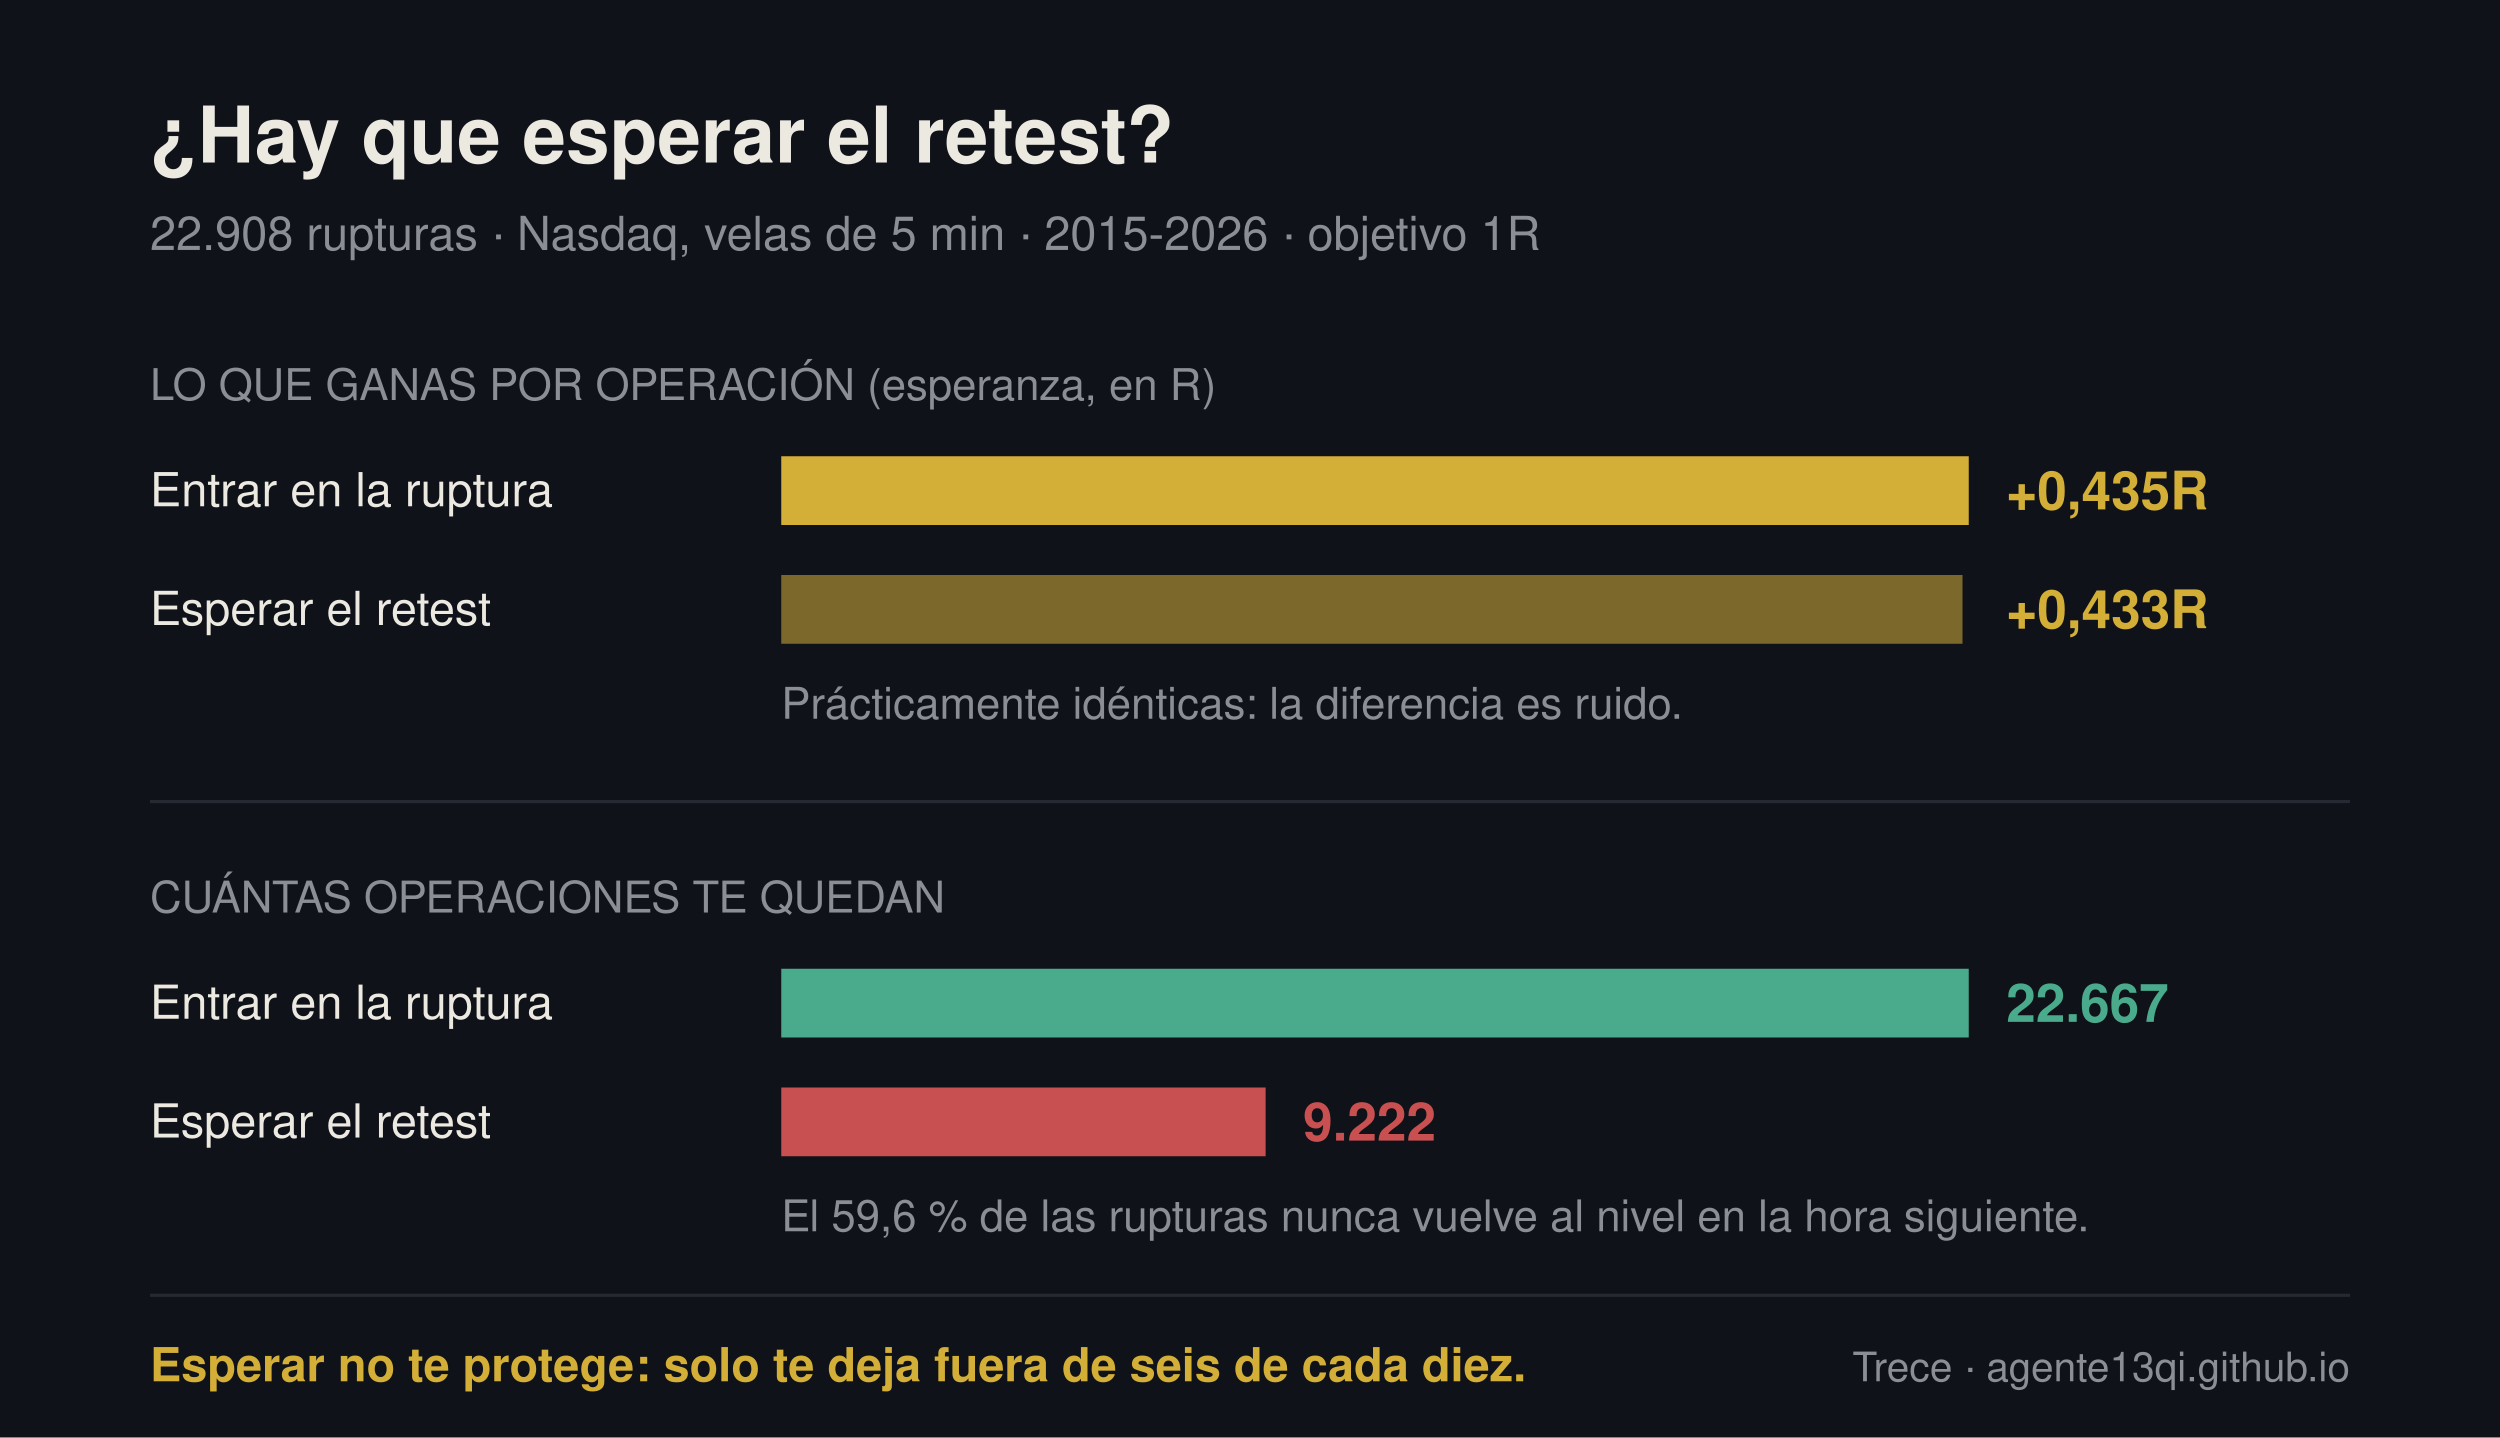
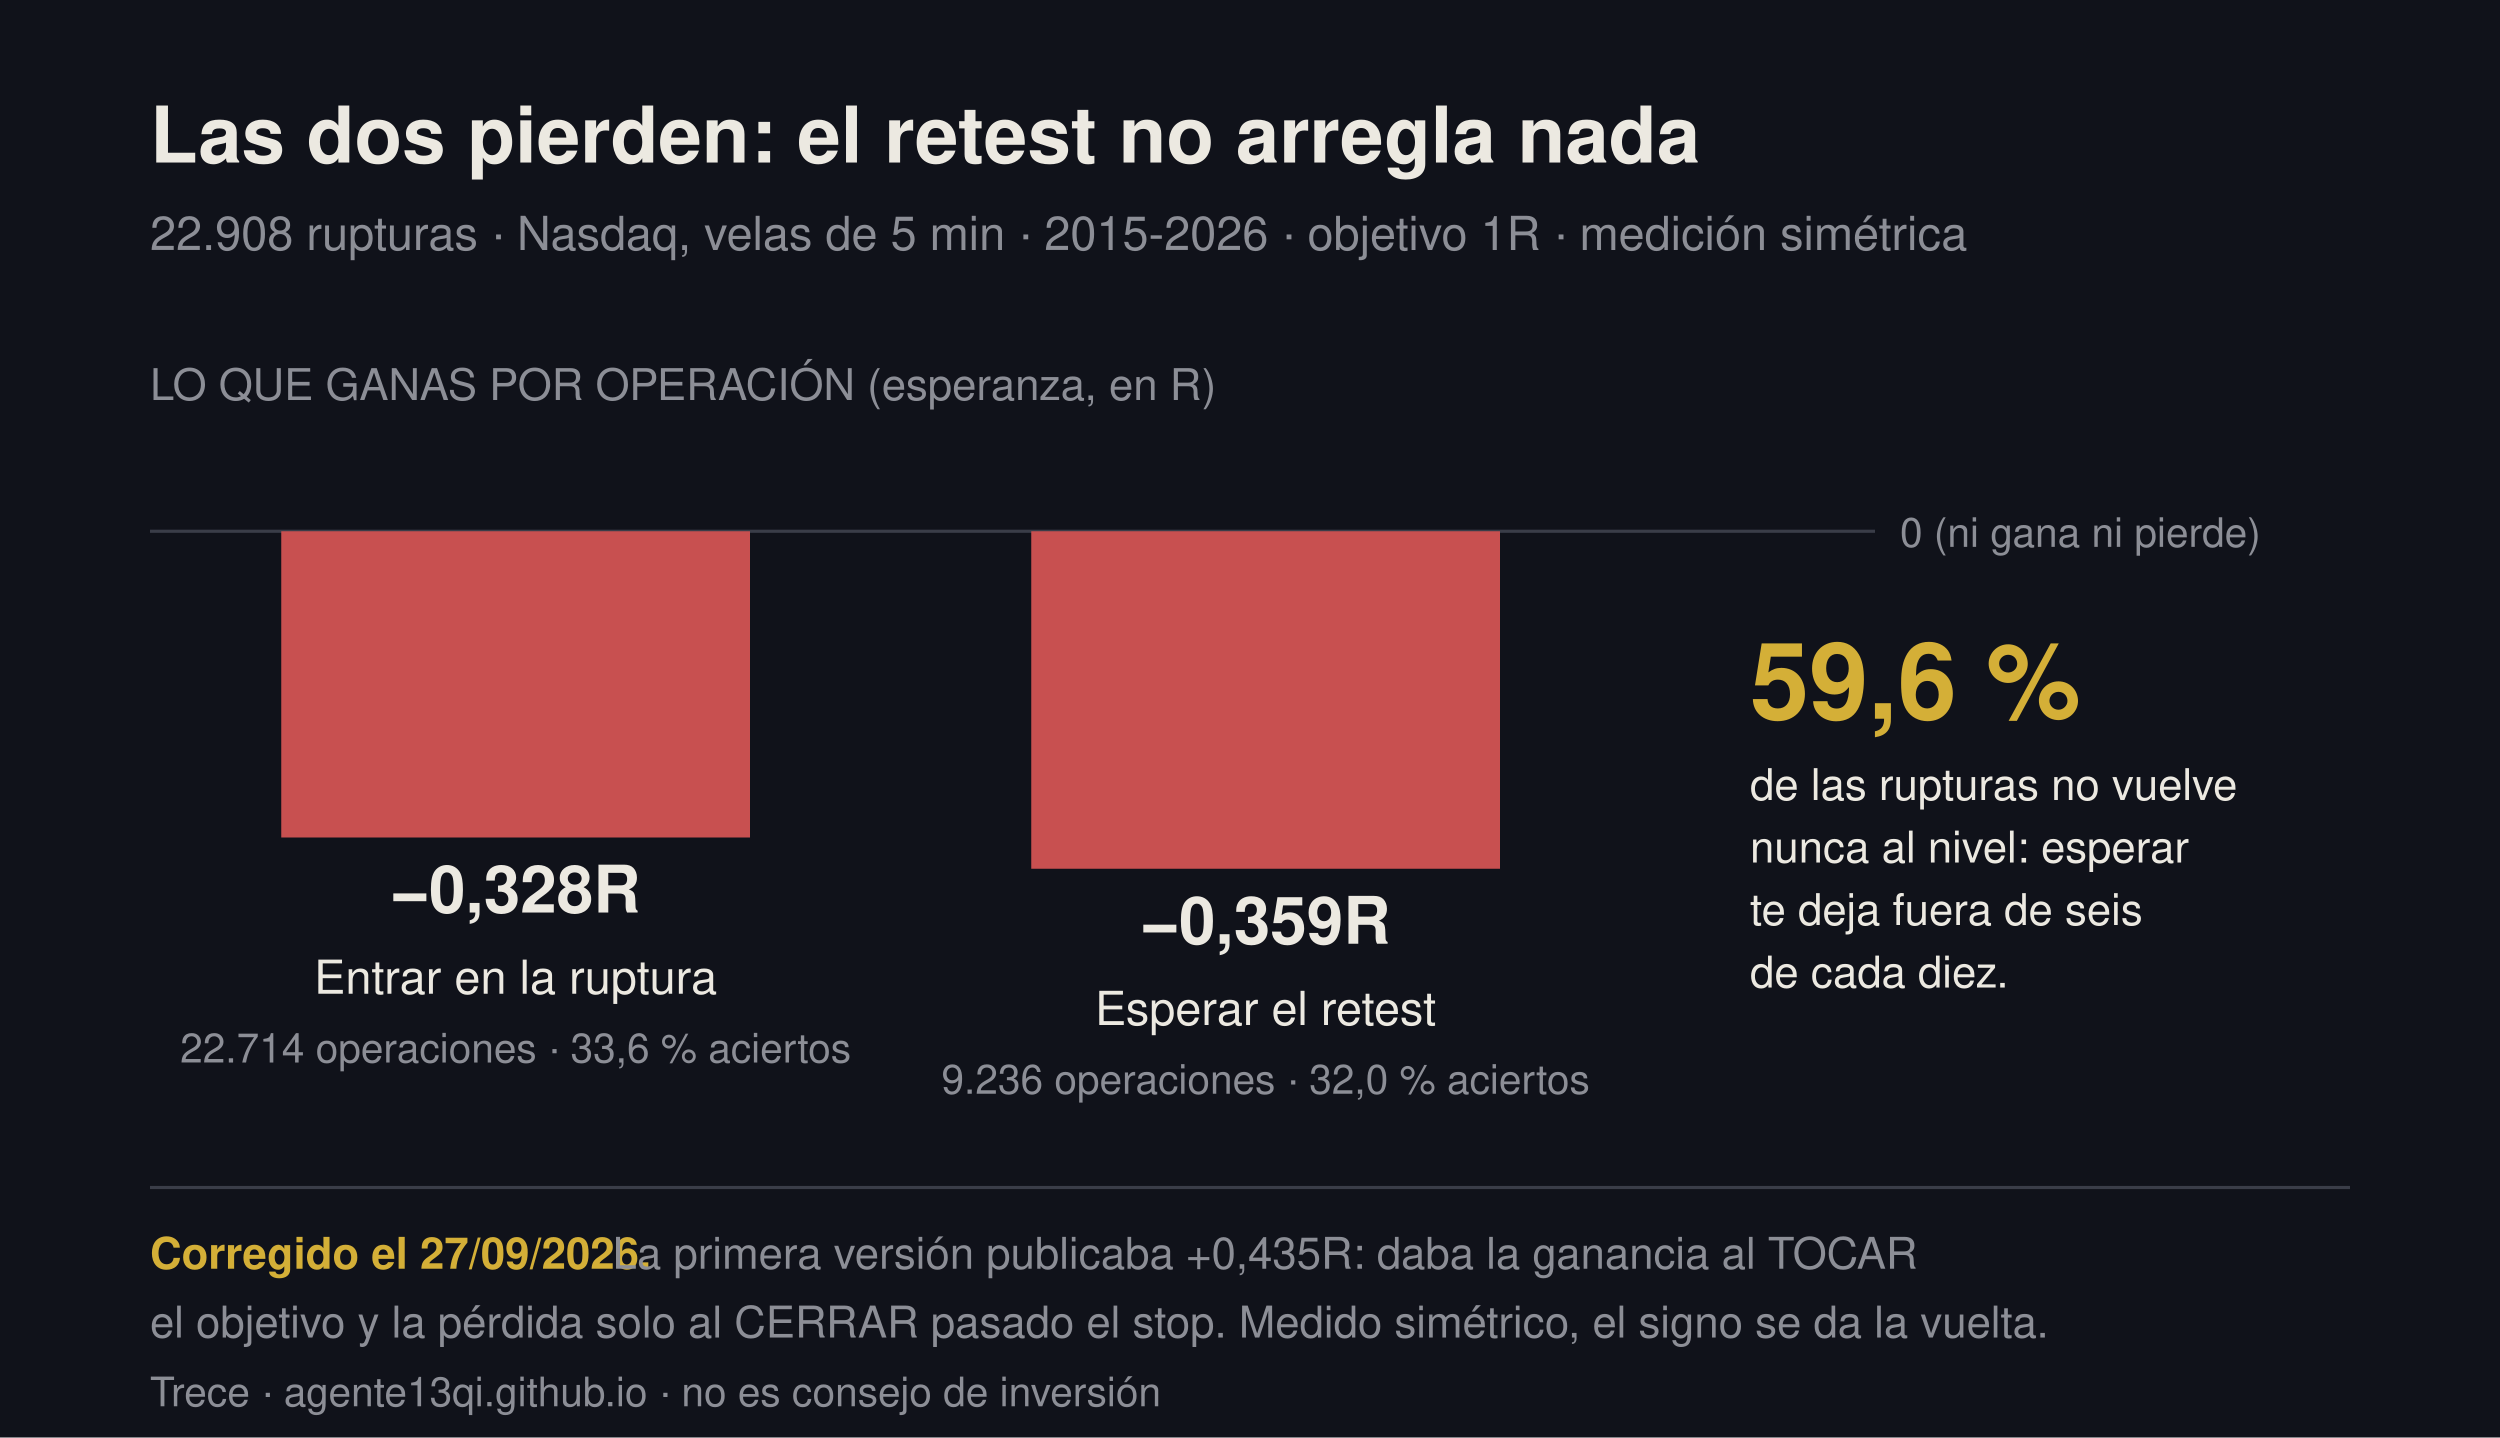
<svg xmlns="http://www.w3.org/2000/svg" viewBox="0 0 800 460" role="img" aria-labelledby="t d" font-family="Segoe UI, Helvetica, Arial, sans-serif">
  <rect width="800" height="460" fill="#10121A" />
-   <text x="48" y="52" fill="#ECE9E1" font-size="25" font-weight="700">¿Hay que esperar el retest?</text>
-   <text x="48" y="80" fill="#8C8E96" font-size="15">22.908 rupturas · Nasdaq, velas de 5 min · 2015-2026 · objetivo 1R</text>
+   <text x="48" y="52" fill="#ECE9E1" font-size="25" font-weight="700">Las dos pierden: el retest no arregla nada</text>
+   <text x="48" y="80" fill="#8C8E96" font-size="15">22.908 rupturas · Nasdaq, velas de 5 min · 2015-2026 · objetivo 1R · medición simétrica</text>
  <text x="48" y="128" fill="#8C8E96" font-size="14">LO QUE GANAS POR OPERACIÓN (esperanza, en R)</text>
-   <text x="48" y="162" fill="#ECE9E1" font-size="15">Entrar en la ruptura</text>
-   <rect x="250" y="146" width="380" height="22" fill="#D4AF37" />
-   <text x="642" y="163" fill="#D4AF37" font-size="17" font-weight="700">+0,435R</text>
-   <text x="48" y="200" fill="#ECE9E1" font-size="15">Esperar el retest</text>
-   <rect x="250" y="184" width="378" height="22" fill="#D4AF37" opacity="0.55" />
-   <text x="642" y="201" fill="#D4AF37" font-size="17" font-weight="700">+0,433R</text>
-   <text x="250" y="230" fill="#8C8E96" font-size="14">Prácticamente idénticas: la diferencia es ruido.</text>
-   <rect x="48" y="256" width="704" height="1" fill="#262932" />
-   <text x="48" y="292" fill="#8C8E96" font-size="14">CUÁNTAS OPERACIONES TE QUEDAN</text>
-   <text x="48" y="326" fill="#ECE9E1" font-size="15">Entrar en la ruptura</text>
-   <rect x="250" y="310" width="380" height="22" fill="#4AAA8C" />
-   <text x="642" y="327" fill="#4AAA8C" font-size="17" font-weight="700">22.667</text>
-   <text x="48" y="364" fill="#ECE9E1" font-size="15">Esperar el retest</text>
-   <rect x="250" y="348" width="155" height="22" fill="#C85050" />
-   <text x="417" y="365" fill="#C85050" font-size="17" font-weight="700">9.222</text>
-   <text x="250" y="394" fill="#8C8E96" font-size="14">El 59,6 % de las rupturas nunca vuelve al nivel en la hora siguiente.</text>
-   <rect x="48" y="414" width="704" height="1" fill="#262932" />
-   <text x="48" y="442" fill="#D4AF37" font-size="15" font-weight="700">Esperar no te protege: solo te deja fuera de seis de cada diez.</text>
-   <text x="752" y="442" fill="#8C8E96" font-size="13" text-anchor="end">Trece · agente13qi.github.io</text>
+   <line x1="48" y1="170" x2="600" y2="170" stroke="#3A3D48" stroke-width="1" />
+   <text x="608" y="175" fill="#8C8E96" font-size="13">0 (ni gana ni pierde)</text>
+   <rect x="90" y="170" width="150" height="98" fill="#C85050" />
+   <text x="165" y="292" fill="#ECE9E1" font-size="21" font-weight="700" text-anchor="middle">−0,328R</text>
+   <text x="165" y="318" fill="#ECE9E1" font-size="15" text-anchor="middle">Entrar en la ruptura</text>
+   <text x="165" y="340" fill="#8C8E96" font-size="13" text-anchor="middle">22.714 operaciones · 33,6 % aciertos</text>
+   <rect x="330" y="170" width="150" height="108" fill="#C85050" />
+   <text x="405" y="302" fill="#ECE9E1" font-size="21" font-weight="700" text-anchor="middle">−0,359R</text>
+   <text x="405" y="328" fill="#ECE9E1" font-size="15" text-anchor="middle">Esperar el retest</text>
+   <text x="405" y="350" fill="#8C8E96" font-size="13" text-anchor="middle">9.236 operaciones · 32,0 % aciertos</text>
+   <text x="560" y="230" fill="#D4AF37" font-size="34" font-weight="700">59,6 %</text>
+   <text x="560" y="256" fill="#ECE9E1" font-size="14">de las rupturas no vuelve</text>
+   <text x="560" y="276" fill="#ECE9E1" font-size="14">nunca al nivel: esperar</text>
+   <text x="560" y="296" fill="#ECE9E1" font-size="14">te deja fuera de seis</text>
+   <text x="560" y="316" fill="#ECE9E1" font-size="14">de cada diez.</text>
+   <line x1="48" y1="380" x2="752" y2="380" stroke="#3A3D48" stroke-width="1" />
+   <text x="48" y="406" fill="#D4AF37" font-size="14" font-weight="700">Corregido el 27/09/2026.</text>
+   <text x="196" y="406" fill="#8C8E96" font-size="14">La primera versión publicaba +0,435R: daba la ganancia al TOCAR</text>
+   <text x="48" y="428" fill="#8C8E96" font-size="14">el objetivo y la pérdida solo al CERRAR pasado el stop. Medido simétrico, el signo se da la vuelta.</text>
+   <text x="48" y="450" fill="#8C8E96" font-size="13">Trece · agente13qi.github.io · no es consejo de inversión</text>
</svg>
